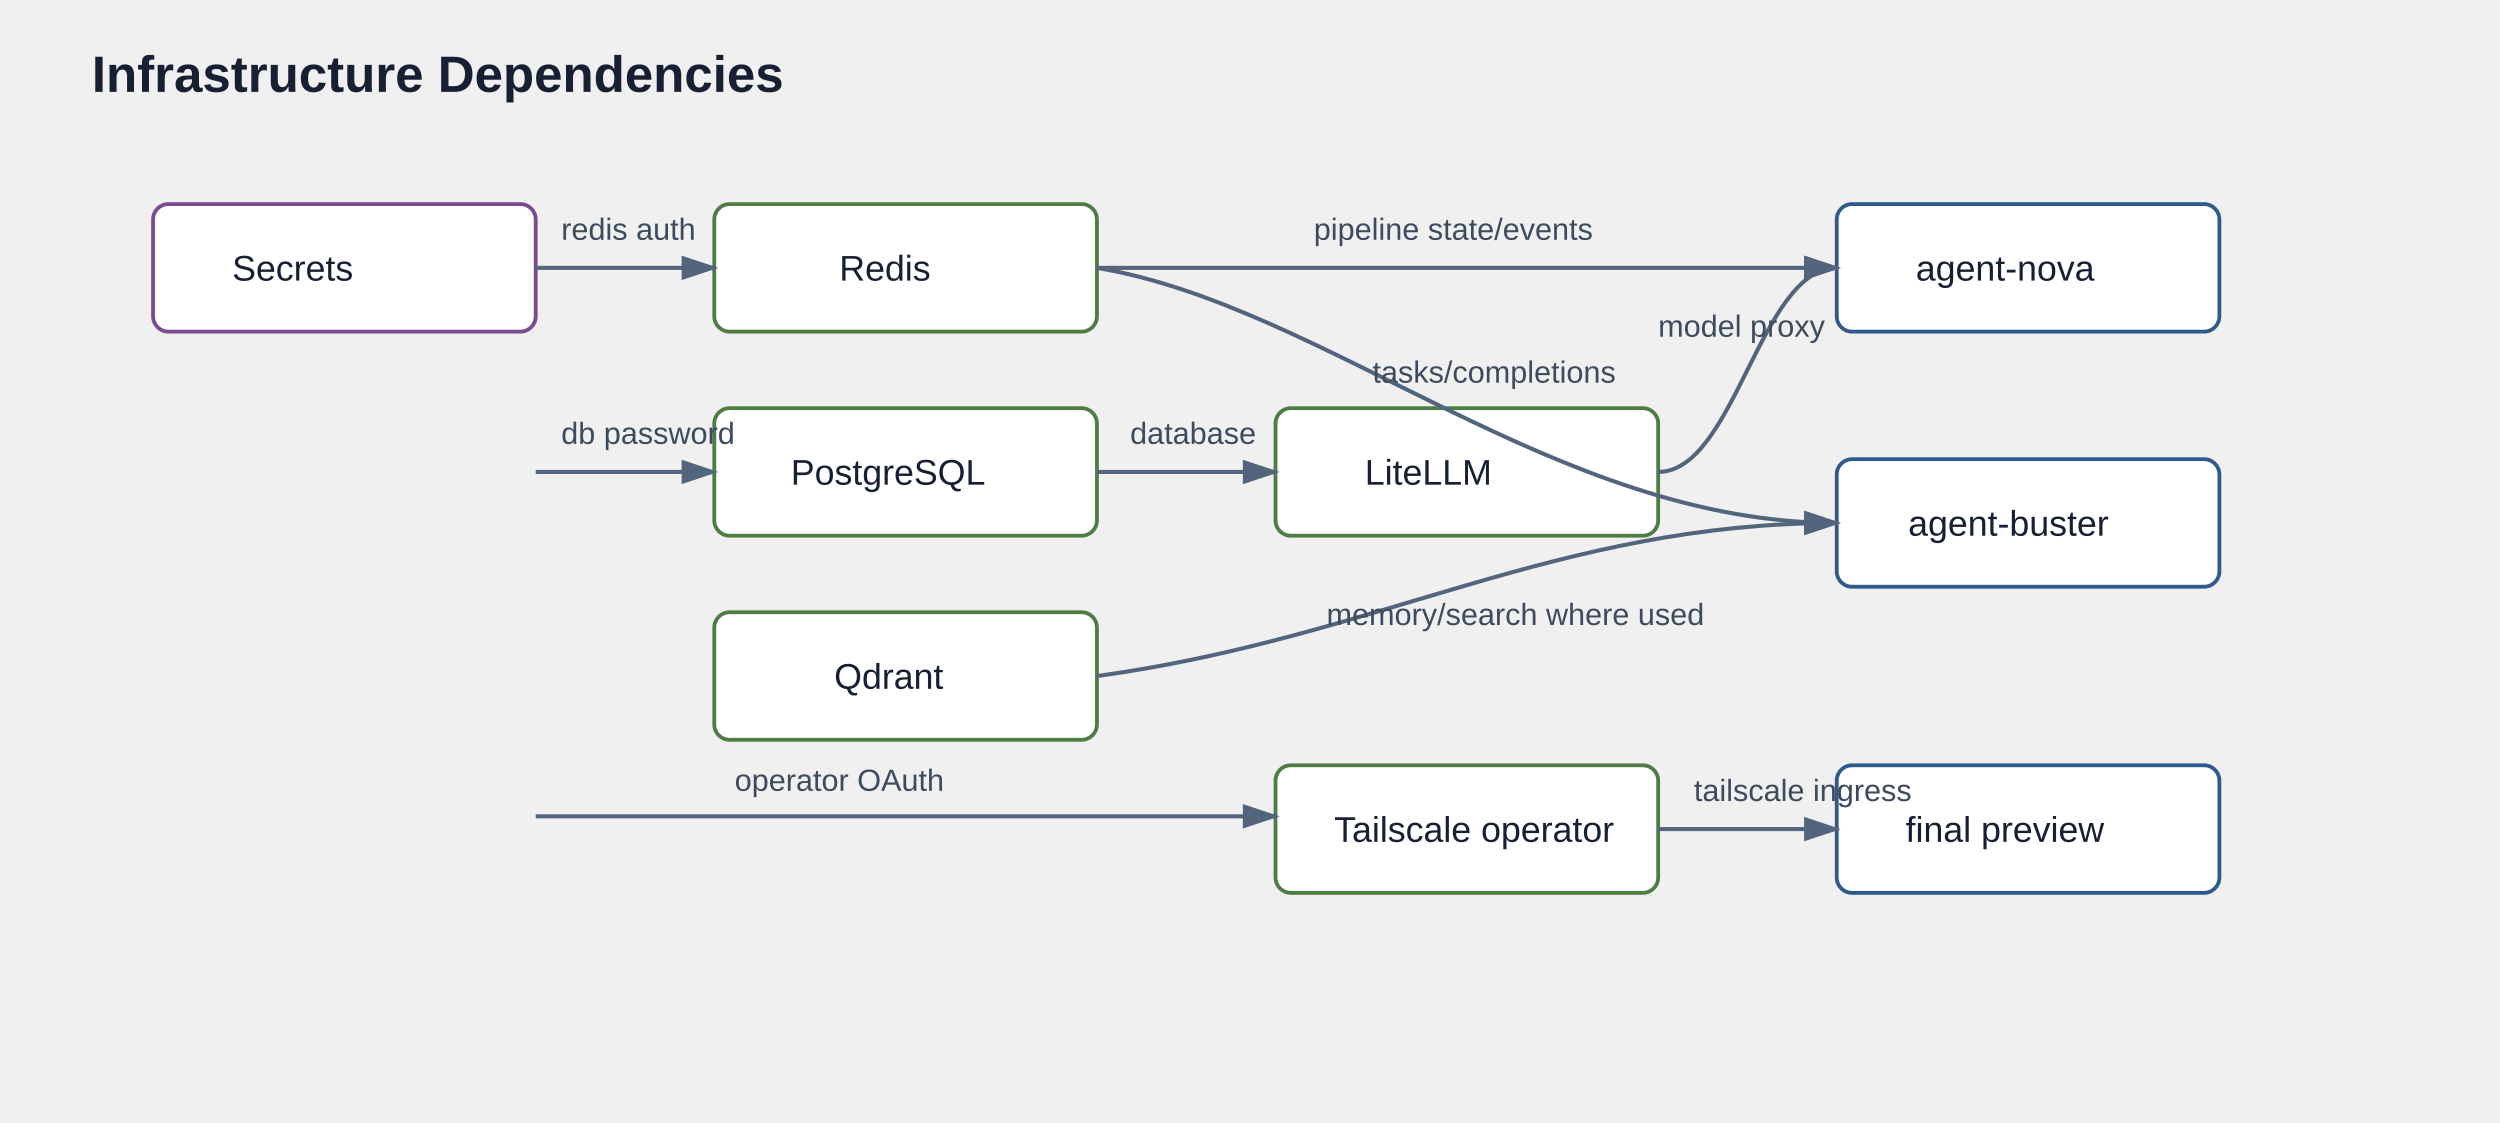
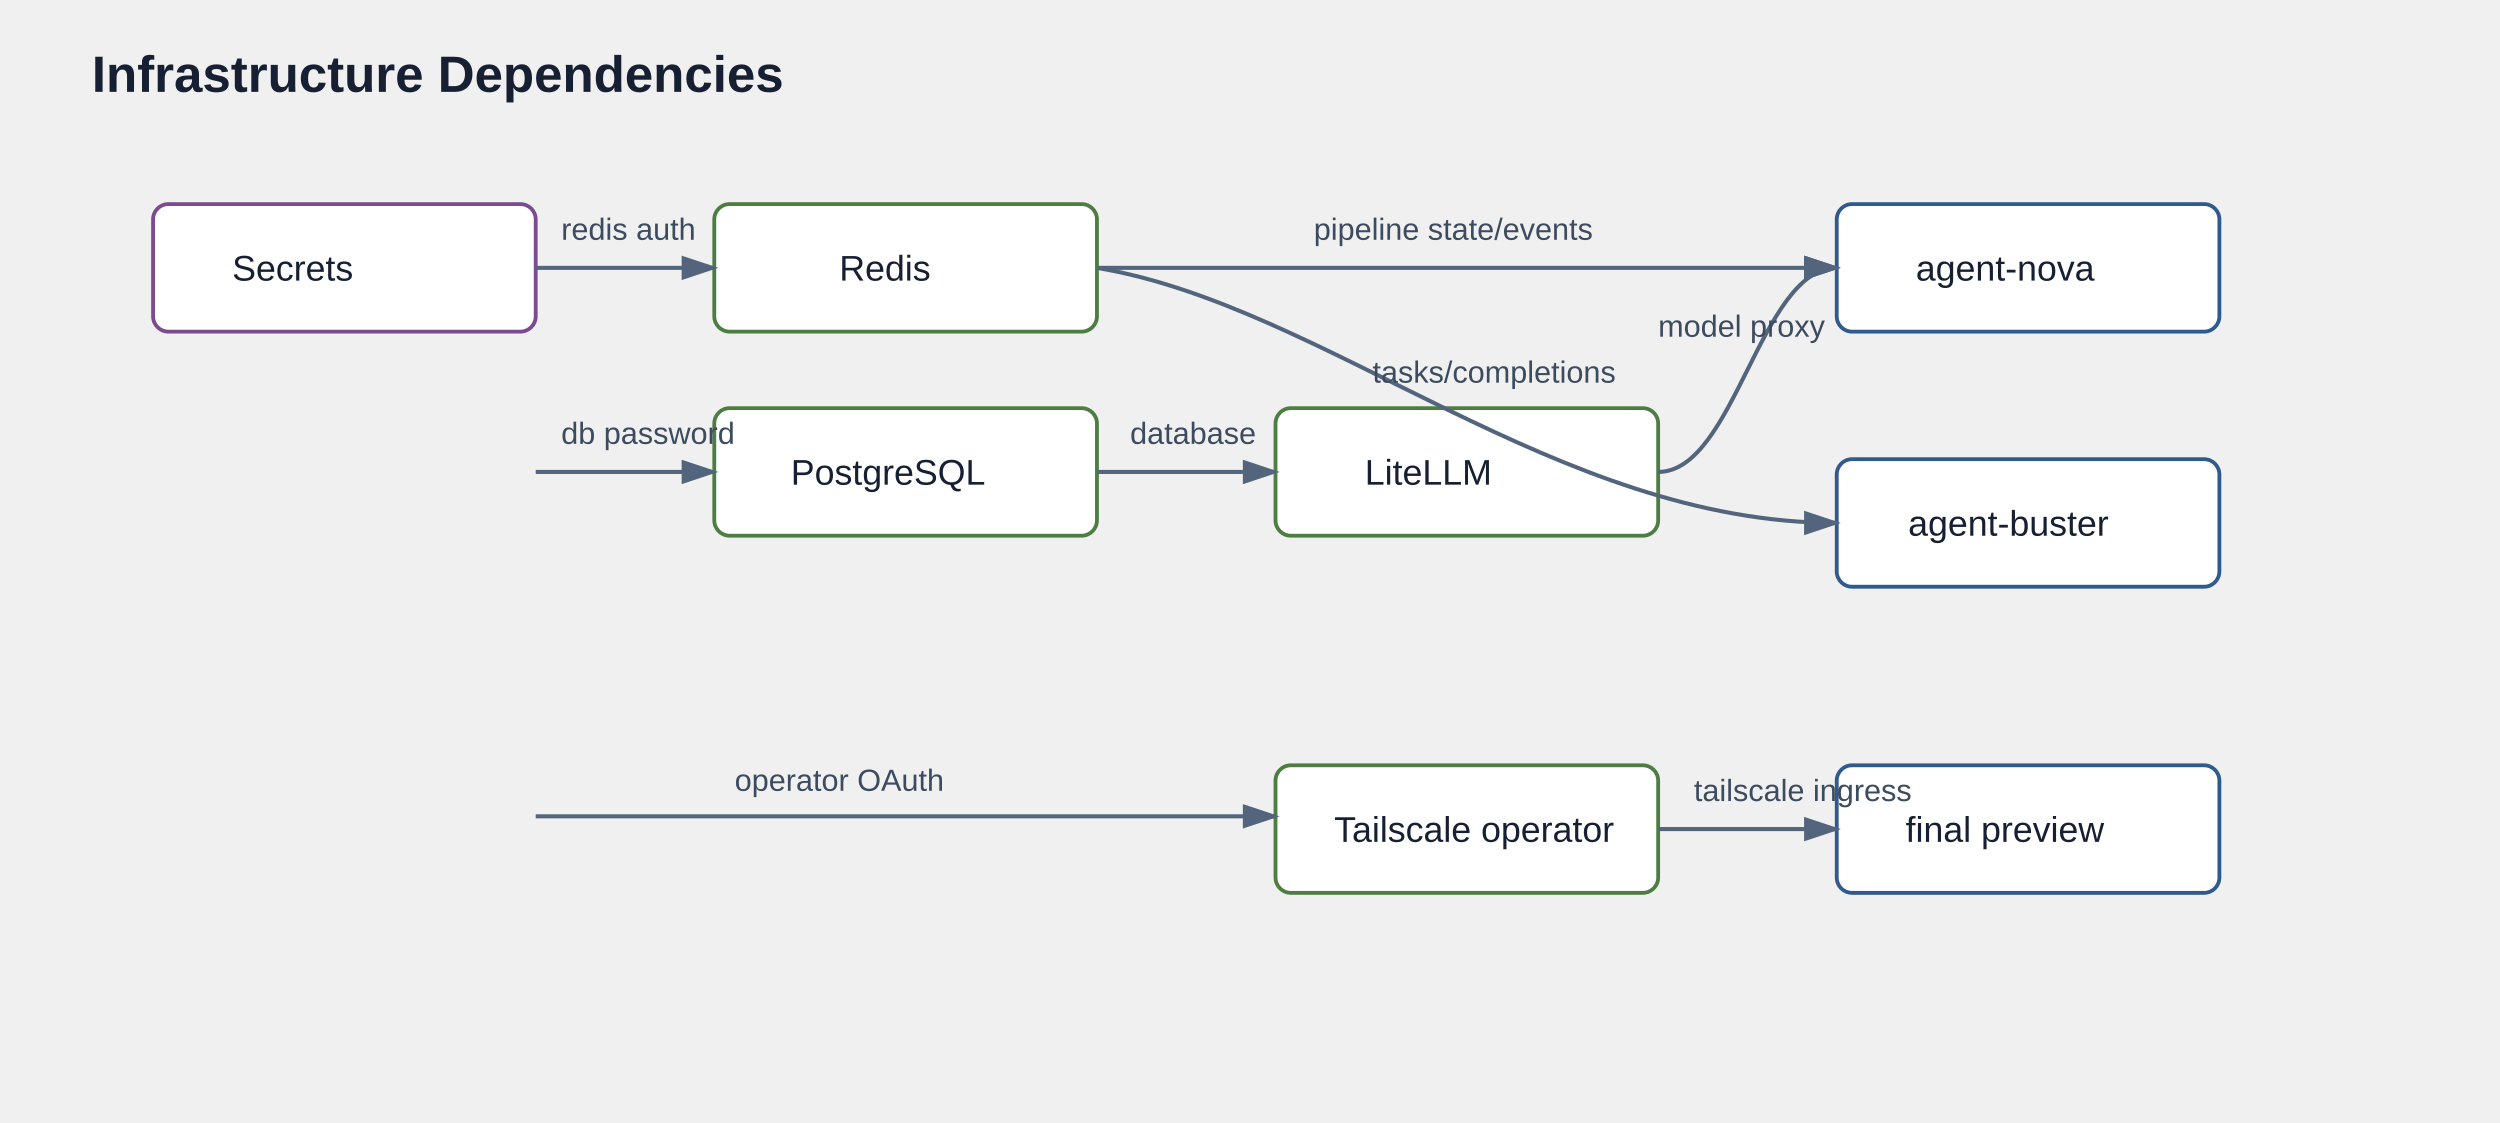
<svg xmlns="http://www.w3.org/2000/svg" width="980" height="440" viewBox="0 0 980 440" role="img" aria-labelledby="title desc">
  <style>
    text { font: 14px Arial, sans-serif; fill: #172033; }
    .title { font-size: 20px; font-weight: 700; }
    .box { fill: #fff; stroke: #315a8c; stroke-width: 1.5; rx: 6; }
    .infra { stroke: #4e7d43; }
    .secret { stroke: #7a4b8f; }
    .line { stroke: #53657d; stroke-width: 1.6; fill: none; marker-end: url(#arrow); }
    .label { font-size: 12px; fill: #3d4b5f; }
  </style>
  <defs>
    <marker id="arrow" markerWidth="10" markerHeight="10" refX="8" refY="3" orient="auto" markerUnits="strokeWidth">
      <path d="M0,0 L0,6 L9,3 z" fill="#53657d" />
    </marker>
  </defs>
  <text x="36" y="36" class="title">Infrastructure Dependencies</text>
  <rect x="60" y="80" width="150" height="50" class="box secret" />
  <text x="91" y="110">Secrets</text>
  <rect x="280" y="80" width="150" height="50" class="box infra" />
  <text x="329" y="110">Redis</text>
  <rect x="280" y="160" width="150" height="50" class="box infra" />
  <text x="310" y="190">PostgreSQL</text>
-   <rect x="280" y="240" width="150" height="50" class="box infra" />
-   <text x="327" y="270">Qdrant</text>
  <rect x="500" y="160" width="150" height="50" class="box infra" />
  <text x="535" y="190">LiteLLM</text>
  <rect x="500" y="300" width="150" height="50" class="box infra" />
  <text x="523" y="330">Tailscale operator</text>
  <rect x="720" y="80" width="150" height="50" class="box" />
  <text x="751" y="110">agent-nova</text>
  <rect x="720" y="180" width="150" height="50" class="box" />
  <text x="748" y="210">agent-buster</text>
  <rect x="720" y="300" width="150" height="50" class="box" />
  <text x="747" y="330">final preview</text>
  <path d="M210 105 L280 105" class="line" />
  <text x="220" y="94" class="label">redis auth</text>
  <path d="M210 185 L280 185" class="line" />
  <text x="220" y="174" class="label">db password</text>
  <path d="M210 320 L500 320" class="line" />
  <text x="288" y="310" class="label">operator OAuth</text>
  <path d="M430 185 L500 185" class="line" />
  <text x="443" y="174" class="label">database</text>
  <path d="M650 185 C680 185 690 105 720 105" class="line" />
  <text x="650" y="132" class="label">model proxy</text>
  <path d="M430 105 L720 105" class="line" />
  <text x="515" y="94" class="label">pipeline state/events</text>
  <path d="M430 105 C520 120 610 205 720 205" class="line" />
  <text x="538" y="150" class="label">tasks/completions</text>
-   <path d="M430 265 C540 250 610 205 720 205" class="line" />
-   <text x="520" y="245" class="label">memory/search where used</text>
  <path d="M650 325 L720 325" class="line" />
  <text x="664" y="314" class="label">tailscale ingress</text>
</svg>
